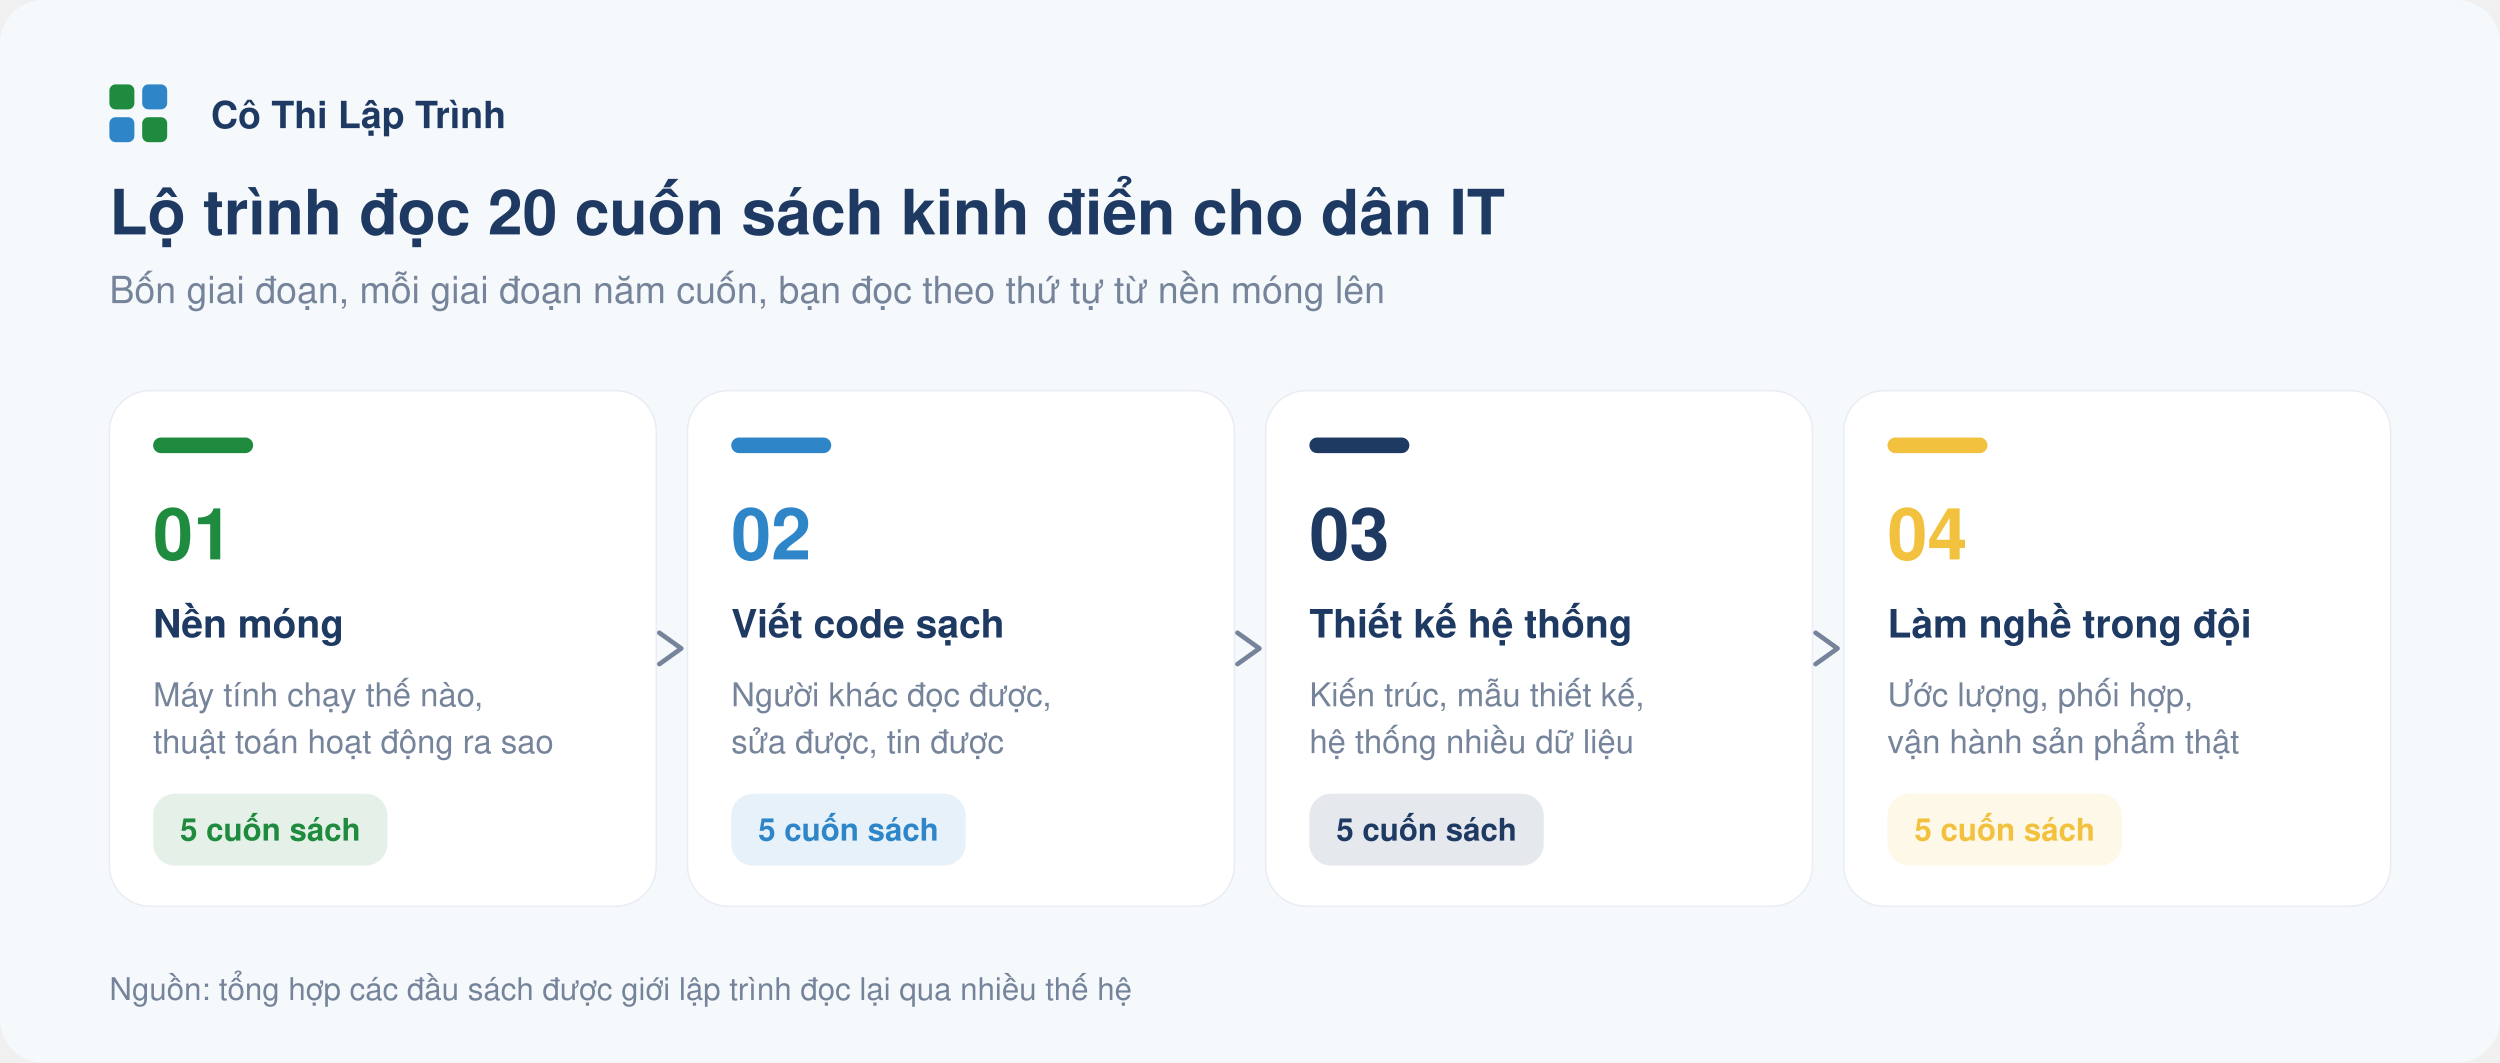
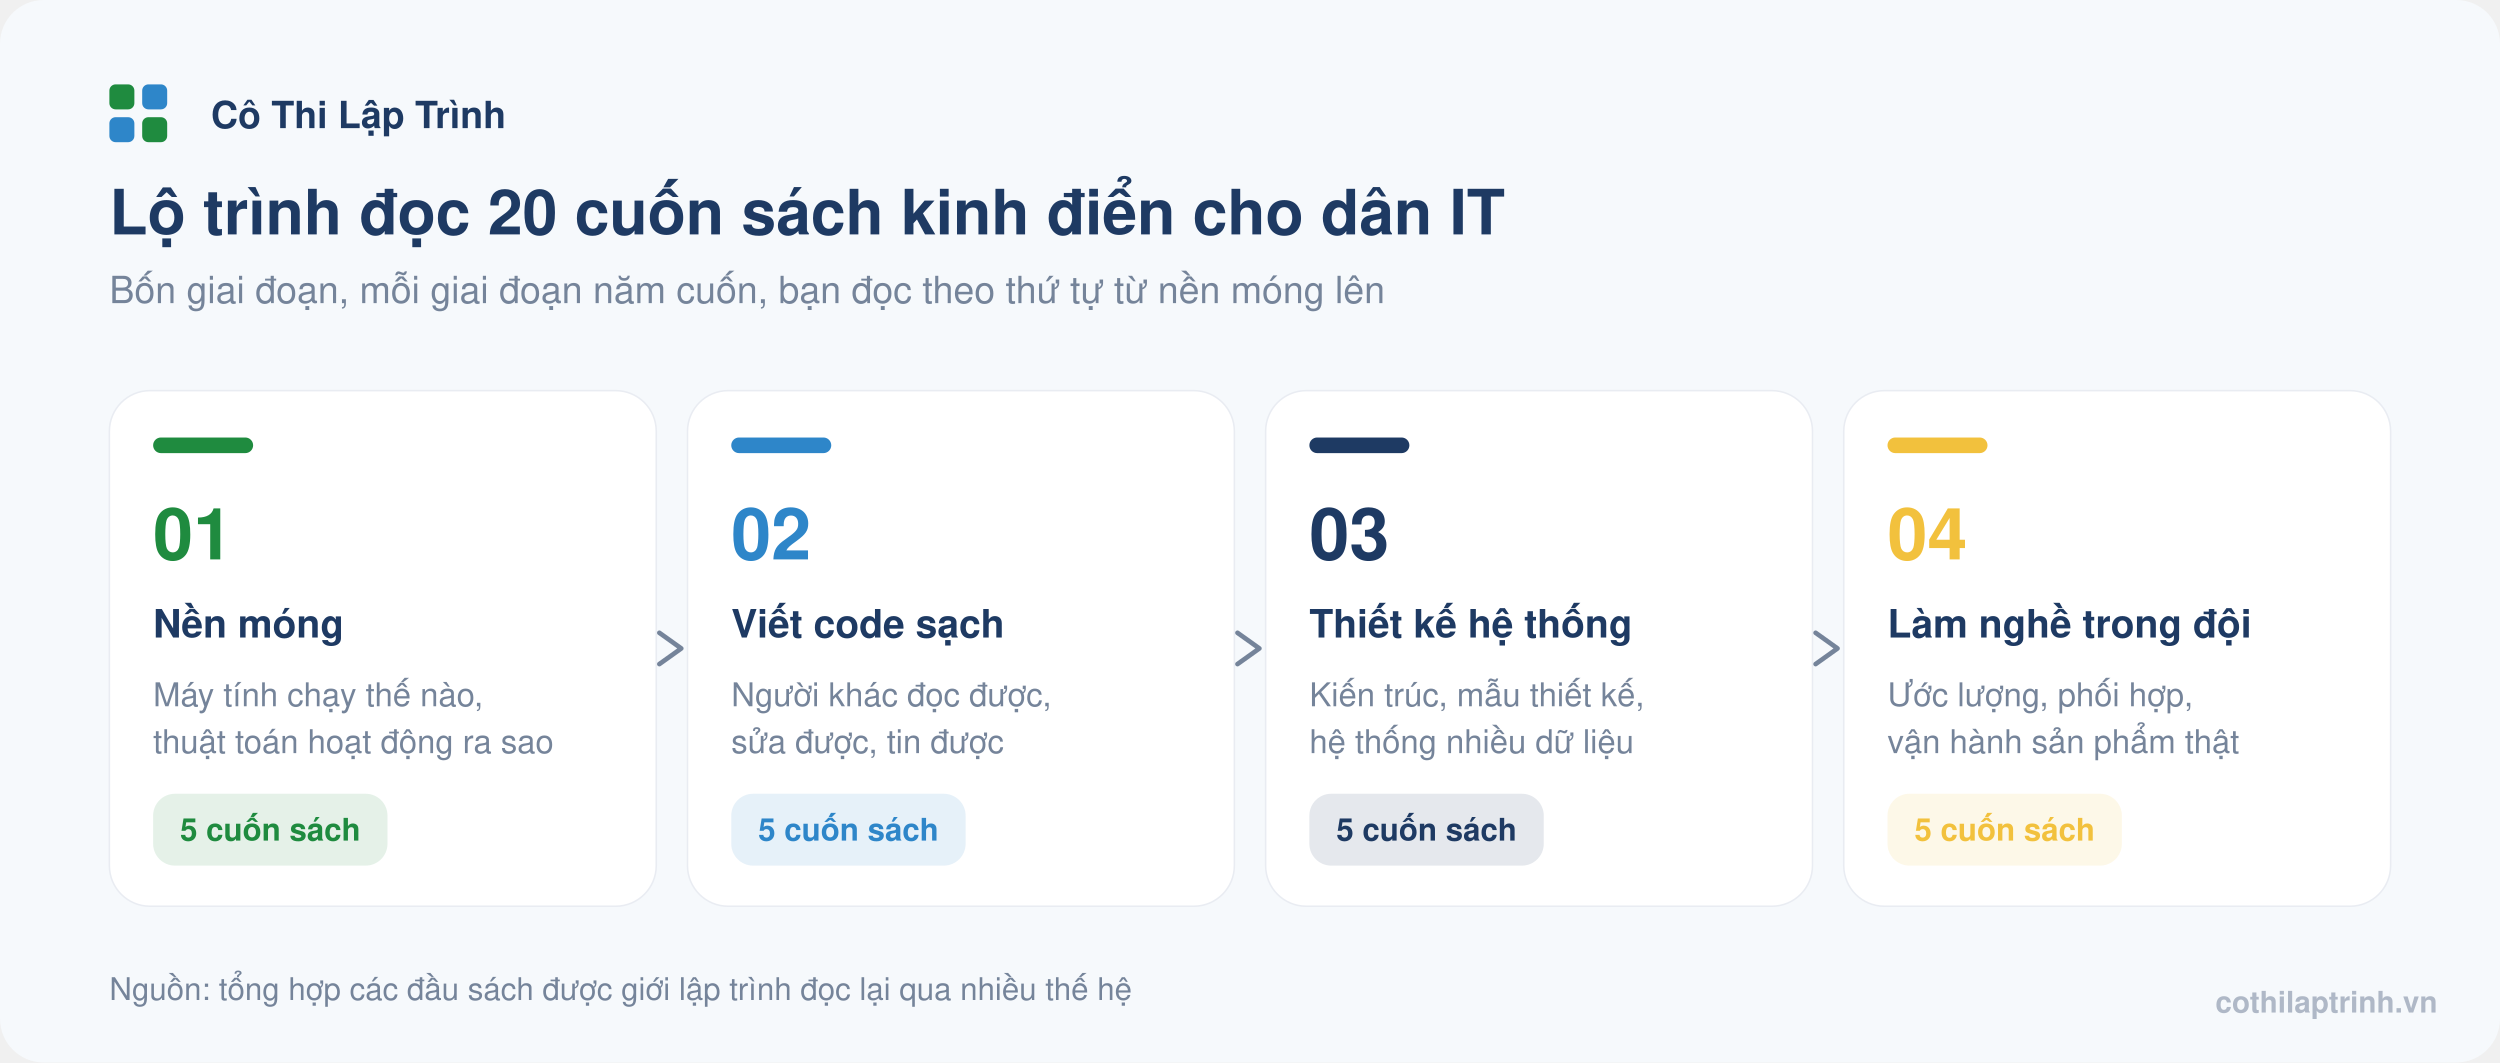
<svg xmlns="http://www.w3.org/2000/svg" viewBox="0 0 1600 680" width="1600" height="680" font-family="Helvetica Neue, Helvetica, Arial, sans-serif">
  <rect x="0" y="0" width="1600" height="680" rx="28" fill="#f6f9fc" />
  <rect x="70" y="54" width="16" height="16" rx="4" fill="#1f8b3f" />
  <rect x="91" y="54" width="16" height="16" rx="4" fill="#2e86c9" />
  <rect x="70" y="75" width="16" height="16" rx="4" fill="#2e86c9" />
  <rect x="91" y="75" width="16" height="16" rx="4" fill="#1f8b3f" />
  <text x="135" y="82" font-size="24" fill="#1E3A63" font-weight="700" text-anchor="start">Cô Thi Lập Trình</text>
  <text x="70" y="150" font-size="40" fill="#1E3A63" font-weight="800" text-anchor="start">Lộ trình đọc 20 cuốn sách kinh điển cho dân IT</text>
  <text x="70" y="194" font-size="24" fill="#75849a" font-weight="400" text-anchor="start">Bốn giai đoạn, mỗi giai đoạn năm cuốn, bạn đọc theo thứ tự từ nền móng lên</text>
  <rect x="70" y="250" width="350" height="330" rx="26" fill="#ffffff" stroke="#e9ecf2" />
  <rect x="98" y="280" width="64" height="10" rx="5" fill="#1f8b3f" />
  <text x="98" y="358" font-size="46" fill="#1f8b3f" font-weight="800" text-anchor="start">01</text>
  <text x="98" y="408" font-size="25" fill="#1E3A63" font-weight="700" text-anchor="start">Nền móng</text>
  <text x="98" y="452" font-size="21" fill="#75849a" font-weight="400" text-anchor="start">Máy tính chạy thế nào,</text>
  <text x="98" y="482" font-size="21" fill="#75849a" font-weight="400" text-anchor="start">thuật toán hoạt động ra sao</text>
  <rect x="98" y="508" width="150" height="46" rx="14" fill="#1f8b3f" opacity="0.12" />
  <text x="173" y="538" font-size="20" fill="#1f8b3f" font-weight="700" text-anchor="middle">5 cuốn sách</text>
  <path d="M 422 405 l 14 10 l -14 10" fill="none" stroke="#75849a" stroke-width="3" stroke-linecap="round" stroke-linejoin="round" />
  <rect x="440" y="250" width="350" height="330" rx="26" fill="#ffffff" stroke="#e9ecf2" />
  <rect x="468" y="280" width="64" height="10" rx="5" fill="#2e86c9" />
  <text x="468" y="358" font-size="46" fill="#2e86c9" font-weight="800" text-anchor="start">02</text>
  <text x="468" y="408" font-size="25" fill="#1E3A63" font-weight="700" text-anchor="start">Viết code sạch</text>
  <text x="468" y="452" font-size="21" fill="#75849a" font-weight="400" text-anchor="start">Người khác đọc được,</text>
  <text x="468" y="482" font-size="21" fill="#75849a" font-weight="400" text-anchor="start">sửa được, tin được</text>
  <rect x="468" y="508" width="150" height="46" rx="14" fill="#2e86c9" opacity="0.12" />
  <text x="543" y="538" font-size="20" fill="#2e86c9" font-weight="700" text-anchor="middle">5 cuốn sách</text>
  <path d="M 792 405 l 14 10 l -14 10" fill="none" stroke="#75849a" stroke-width="3" stroke-linecap="round" stroke-linejoin="round" />
  <rect x="810" y="250" width="350" height="330" rx="26" fill="#ffffff" stroke="#e9ecf2" />
  <rect x="838" y="280" width="64" height="10" rx="5" fill="#1E3A63" />
  <text x="838" y="358" font-size="46" fill="#1E3A63" font-weight="800" text-anchor="start">03</text>
  <text x="838" y="408" font-size="25" fill="#1E3A63" font-weight="700" text-anchor="start">Thiết kế hệ thống</text>
  <text x="838" y="452" font-size="21" fill="#75849a" font-weight="400" text-anchor="start">Kiến trúc, mẫu thiết kế,</text>
  <text x="838" y="482" font-size="21" fill="#75849a" font-weight="400" text-anchor="start">hệ thống nhiều dữ liệu</text>
  <rect x="838" y="508" width="150" height="46" rx="14" fill="#1E3A63" opacity="0.12" />
  <text x="913" y="538" font-size="20" fill="#1E3A63" font-weight="700" text-anchor="middle">5 cuốn sách</text>
  <path d="M 1162 405 l 14 10 l -14 10" fill="none" stroke="#75849a" stroke-width="3" stroke-linecap="round" stroke-linejoin="round" />
  <rect x="1180" y="250" width="350" height="330" rx="26" fill="#ffffff" stroke="#e9ecf2" />
  <rect x="1208" y="280" width="64" height="10" rx="5" fill="#F2C13D" />
  <text x="1208" y="358" font-size="46" fill="#F2C13D" font-weight="800" text-anchor="start">04</text>
  <text x="1208" y="408" font-size="25" fill="#1E3A63" font-weight="700" text-anchor="start">Làm nghề trong đội</text>
  <text x="1208" y="452" font-size="21" fill="#75849a" font-weight="400" text-anchor="start">Ước lượng, phối hợp,</text>
  <text x="1208" y="482" font-size="21" fill="#75849a" font-weight="400" text-anchor="start">vận hành sản phẩm thật</text>
  <rect x="1208" y="508" width="150" height="46" rx="14" fill="#F2C13D" opacity="0.12" />
  <text x="1283" y="538" font-size="20" fill="#F2C13D" font-weight="700" text-anchor="middle">5 cuốn sách</text>
  <text x="70" y="640" font-size="20" fill="#75849a" font-weight="400" text-anchor="start">Nguồn: tổng hợp các đầu sách được giới lập trình đọc lại qua nhiều thế hệ</text>
+   <text x="1560" y="648" font-size="19" fill="#75849a" font-weight="700" text-anchor="end" opacity="0.55">cothilaptrinh.vn</text>
</svg>
